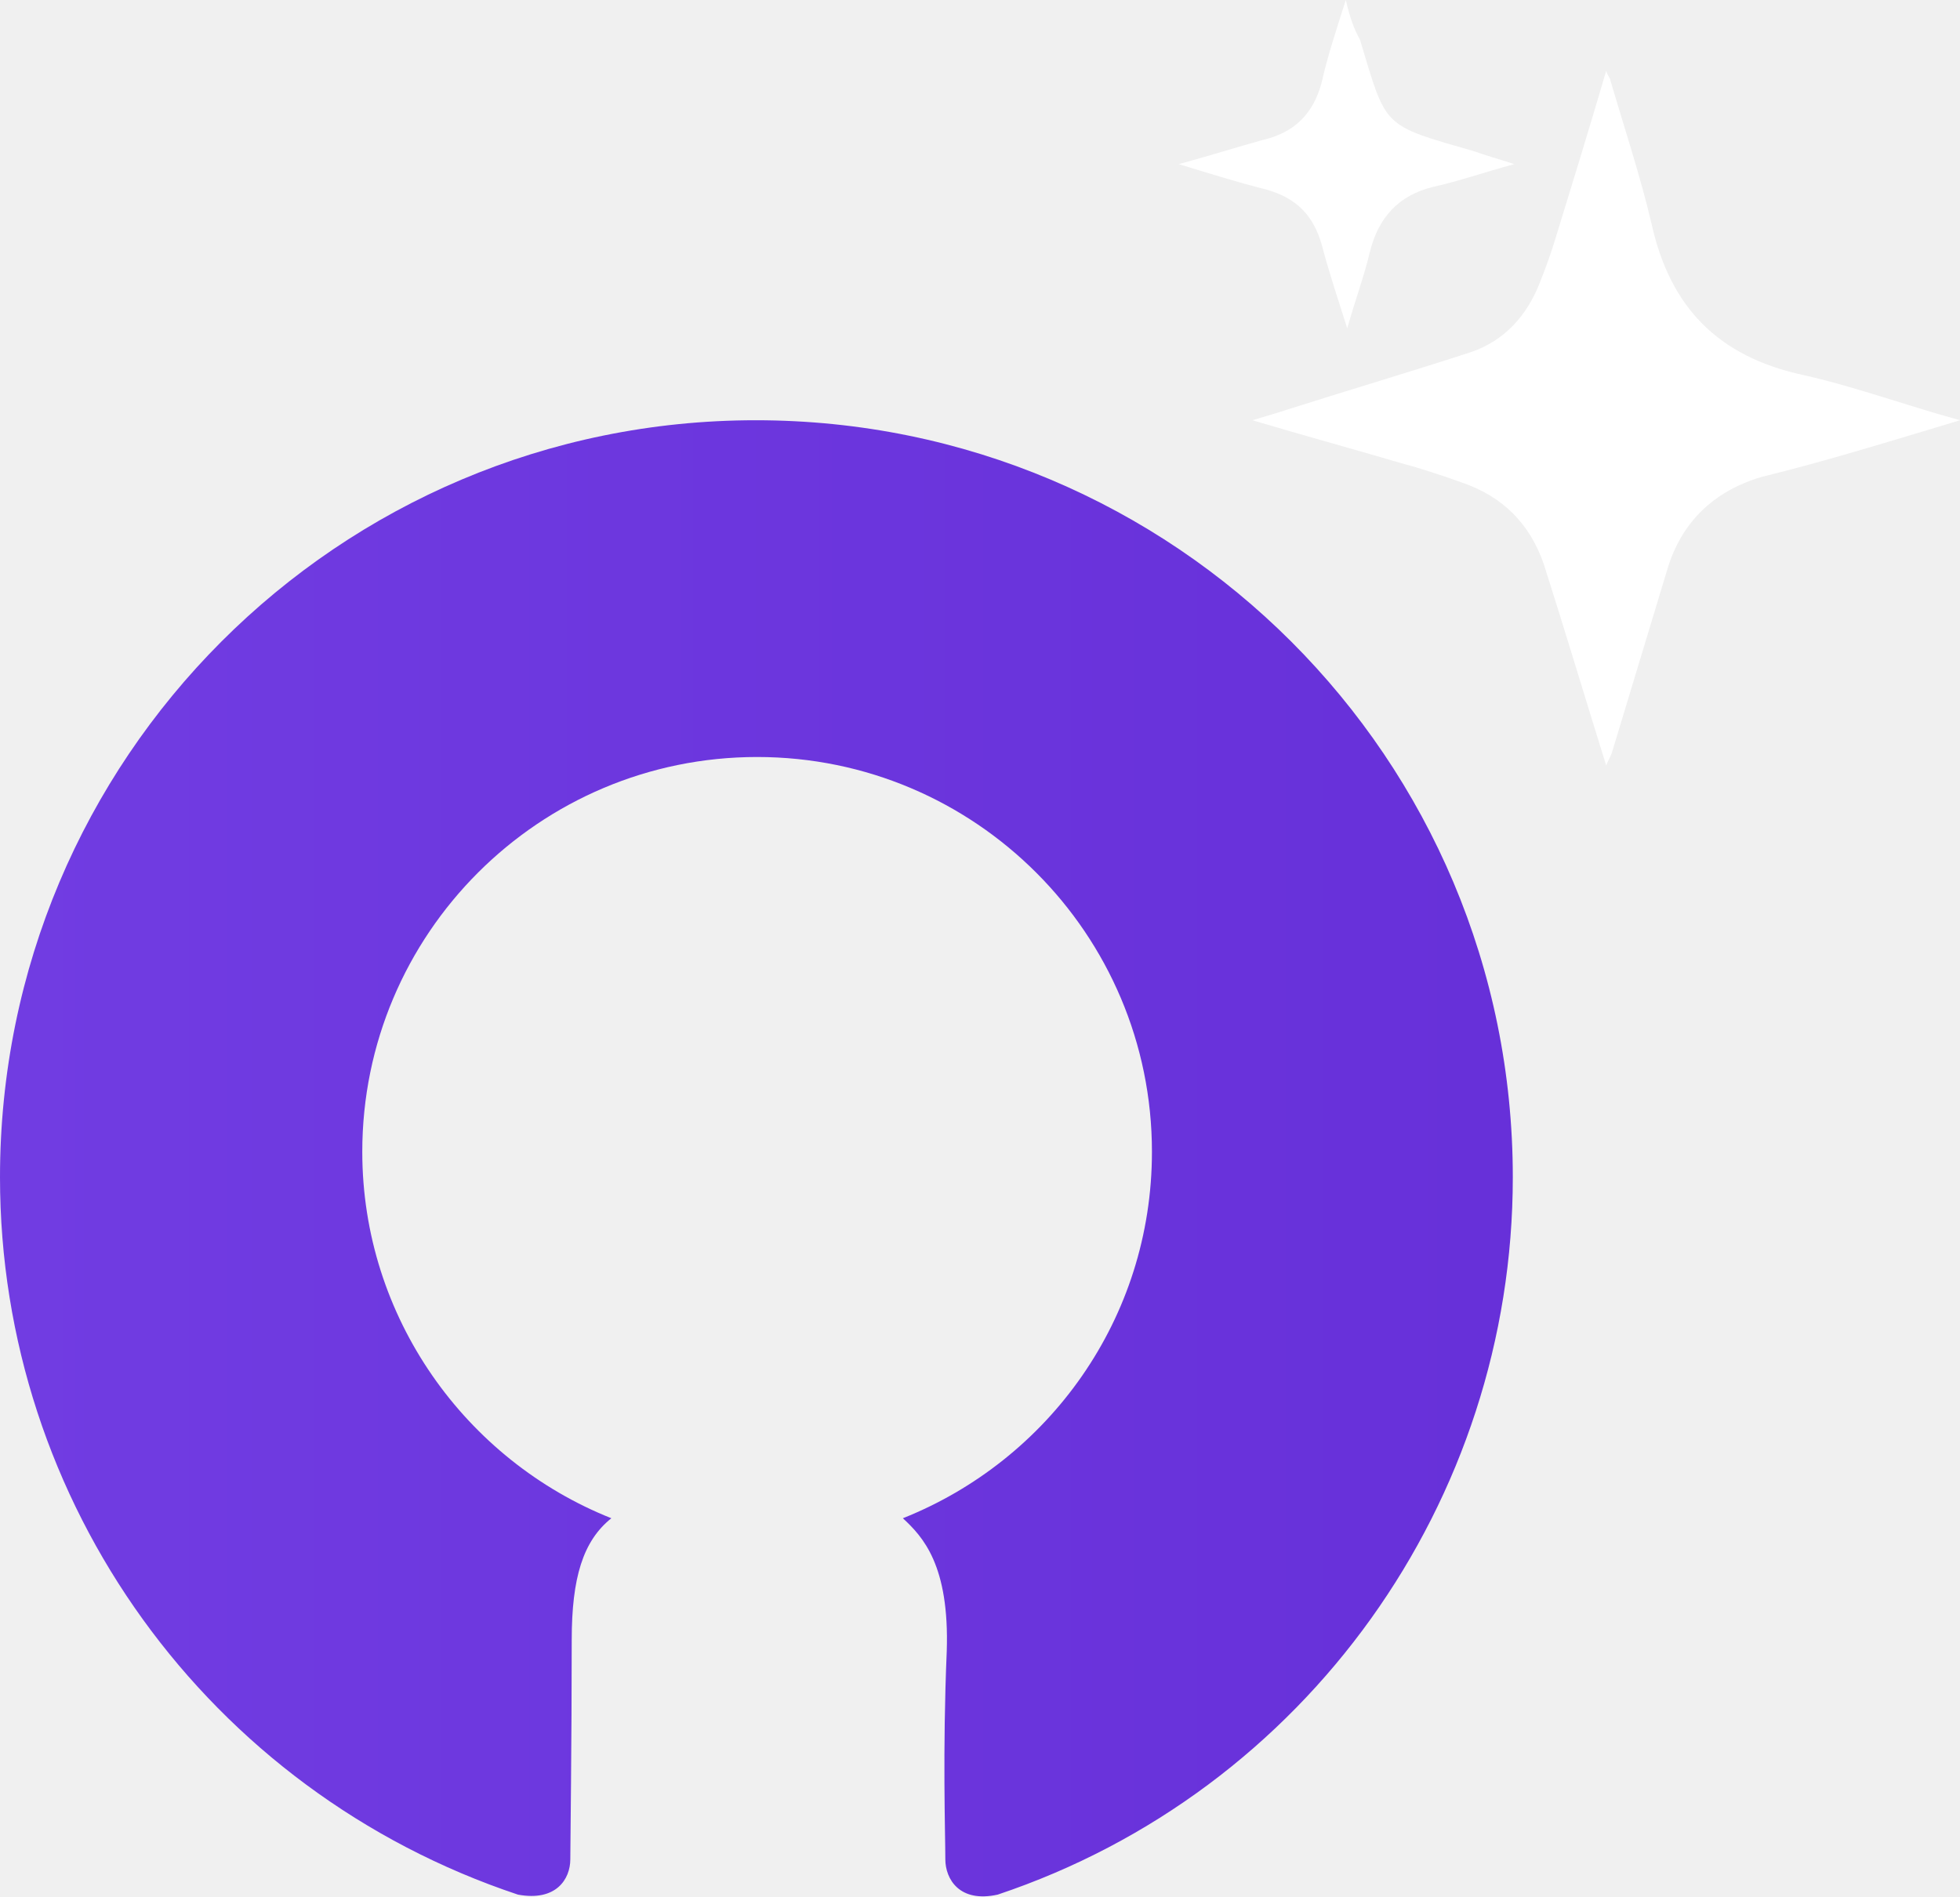
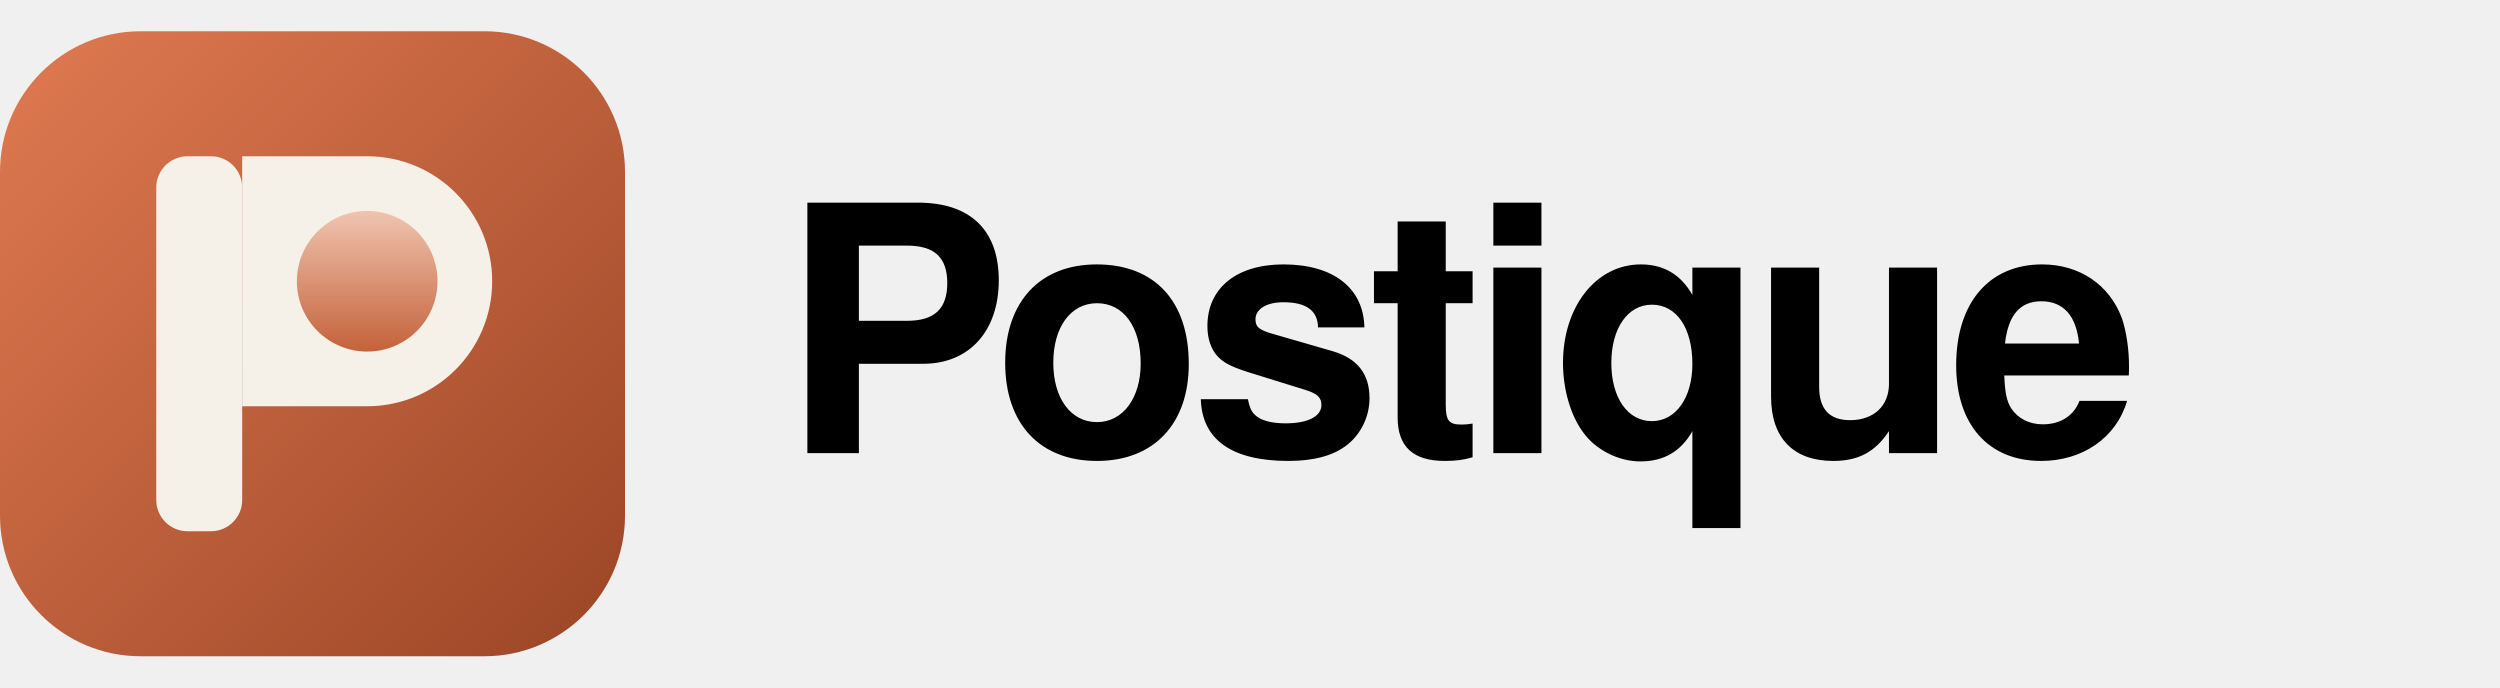
- <svg xmlns="http://www.w3.org/2000/svg" version="1.1" x="0px" y="0px" style="enable-background:new 0 0 485.5 142;" xml:space="preserve" viewBox="3 4 138.5 134.02">
-   <style type="text/css">
- 	.st0{display:none;}
- 	.st1{display:inline;fill:#080B13;}
- 	.st2{enable-background:new    ;}
- 	.st3{fill:#FFFFFF;}
- 	.st4{fill:url(#SVGID_1_);}
- </style>
-   <g class="st2">
-     <g>
-       <path class="st3" d="M141.5,33.7c-4-1.1-7.5-2.4-11.1-3.2c-6-1.3-9.4-4.8-10.7-10.7c-0.8-3.4-1.9-6.7-2.9-10.1    c0-0.2-0.2-0.3-0.3-0.7c-1.2,4.1-2.4,8-3.6,11.9c-0.3,1-0.7,2.1-1.1,3.1c-0.9,2.3-2.5,4.1-4.9,4.9c-4.3,1.4-8.7,2.7-13.1,4.1    c-0.6,0.2-1.3,0.4-2.3,0.7c3.7,1.1,7,2,10.4,3c1.5,0.4,3,0.9,4.4,1.4c2.9,1,4.8,2.9,5.8,5.8c1.5,4.7,2.9,9.4,4.4,14.2    c0.1-0.3,0.3-0.6,0.4-0.9c1.3-4.3,2.6-8.6,3.9-12.9c1-3.4,3.3-5.6,6.7-6.6C132,36.6,136.5,35.2,141.5,33.7z" />
-       <path class="st3" d="M98.1,4c-0.7,2.2-1.3,4-1.7,5.8c-0.6,2.3-2,3.6-4.2,4.1c-1.8,0.5-3.7,1.1-5.9,1.7c2.3,0.7,4.2,1.3,6.2,1.8    c2.1,0.6,3.3,1.8,3.9,3.9c0.5,1.9,1.1,3.7,1.8,5.9c0.6-2.1,1.2-3.7,1.6-5.4c0.6-2.4,2-4,4.5-4.6c1.8-0.4,3.5-1,5.7-1.6    c-1.2-0.4-2-0.6-2.8-0.9c-6.6-1.9-6.2-1.6-8.1-7.9C98.7,6.1,98.4,5.3,98.1,4z" />
-     </g>
-     <g id="Vector_Smart_Object_xA0_Image_00000107568830299365483660000013795074849348738710_">
-       <linearGradient id="SVGID_1_" gradientUnits="userSpaceOnUse" x1="2.959" y1="85.854" x2="109.873" y2="85.854">
-         <stop offset="0" style="stop-color:#713CE2" />
-         <stop offset="1" style="stop-color:#6730D9" />
-       </linearGradient>
-       <path class="st4" d="M56.4,33.7C26.9,33.7,3,57.6,3,87.2c0,23,14.7,43.4,36.6,50.7c2.7,0.5,3.7-1.1,3.7-2.5    c0-0.8,0.1-8.4,0.1-15.5c0-4.4,0.8-7,2.8-8.6c-10.3-4.1-17.6-14.2-17.6-25.9c0-15.4,12.5-27.9,27.9-27.9    c15.4,0,27.9,12.5,27.9,27.9c0,11.8-7.3,21.8-17.6,25.9c1.4,1.3,3.3,3.3,3.1,9.4c-0.3,7.1-0.1,12.9-0.1,14.7c0,1.4,1,3.1,3.7,2.5    c21.8-7.3,36.4-27.8,36.4-50.7C109.9,57.6,86,33.7,56.4,33.7z" />
-     </g>
-   </g>
+ <svg xmlns="http://www.w3.org/2000/svg" viewBox="0 0 160 44" fill="none">
+   <defs>
+     <linearGradient id="bg" x1="0" y1="0" x2="1" y2="1">
+       <stop offset="0%" stop-color="#E07A52" />
+       <stop offset="100%" stop-color="#9B4525" />
+     </linearGradient>
+     <linearGradient id="hole" x1="0" y1="0" x2="0" y2="1">
+       <stop offset="0%" stop-color="#F0C4B0" />
+       <stop offset="100%" stop-color="#C4623A" />
+     </linearGradient>
+   </defs>
+   <rect x="0" y="2" width="40" height="40" rx="9" fill="url(#bg)" />
+   <rect x="10" y="10" width="5.5" height="24" rx="2" fill="#F5F0E8" />
+   <path d="M15.5 10h8a8 8 0 0 1 0 16h-8V10z" fill="#F5F0E8" />
+   <circle cx="23.5" cy="18" r="4.5" fill="url(#hole)" />
+   <text x="50" y="29" font-family="'Helvetica Neue', Helvetica, Arial, sans-serif" font-size="22" font-weight="600" letter-spacing="-0.8" fill="currentColor">Postique</text>
</svg>
